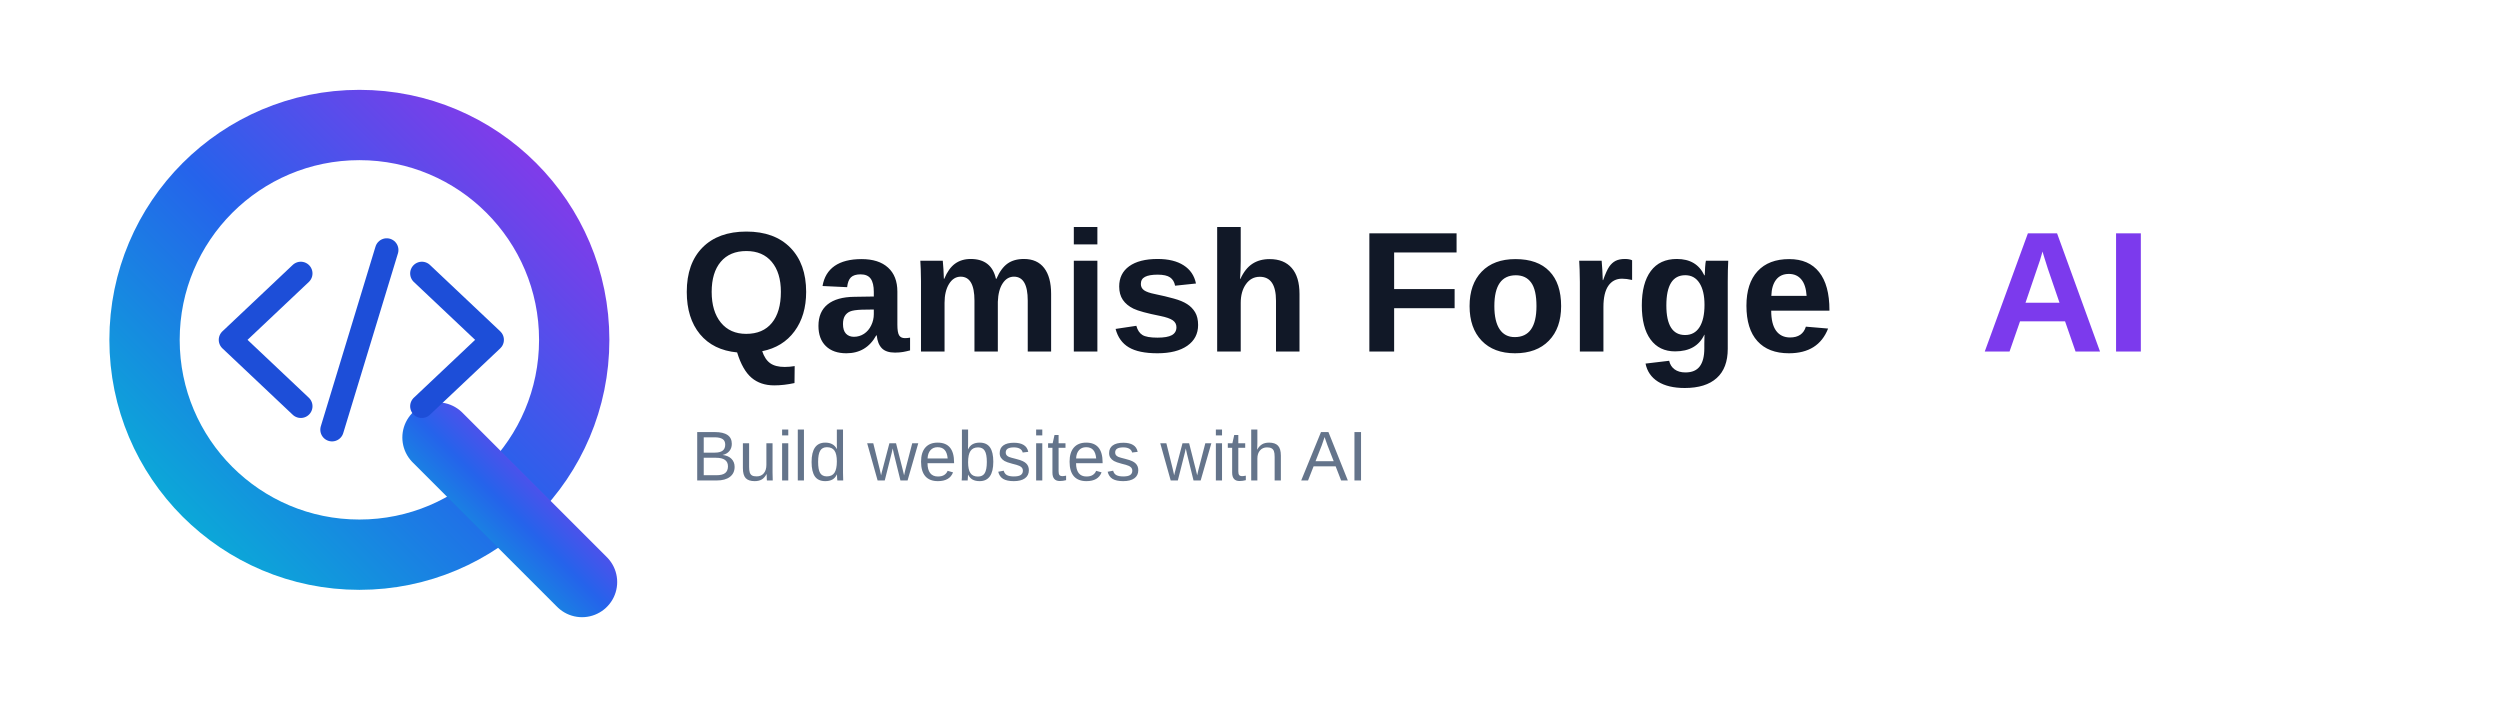
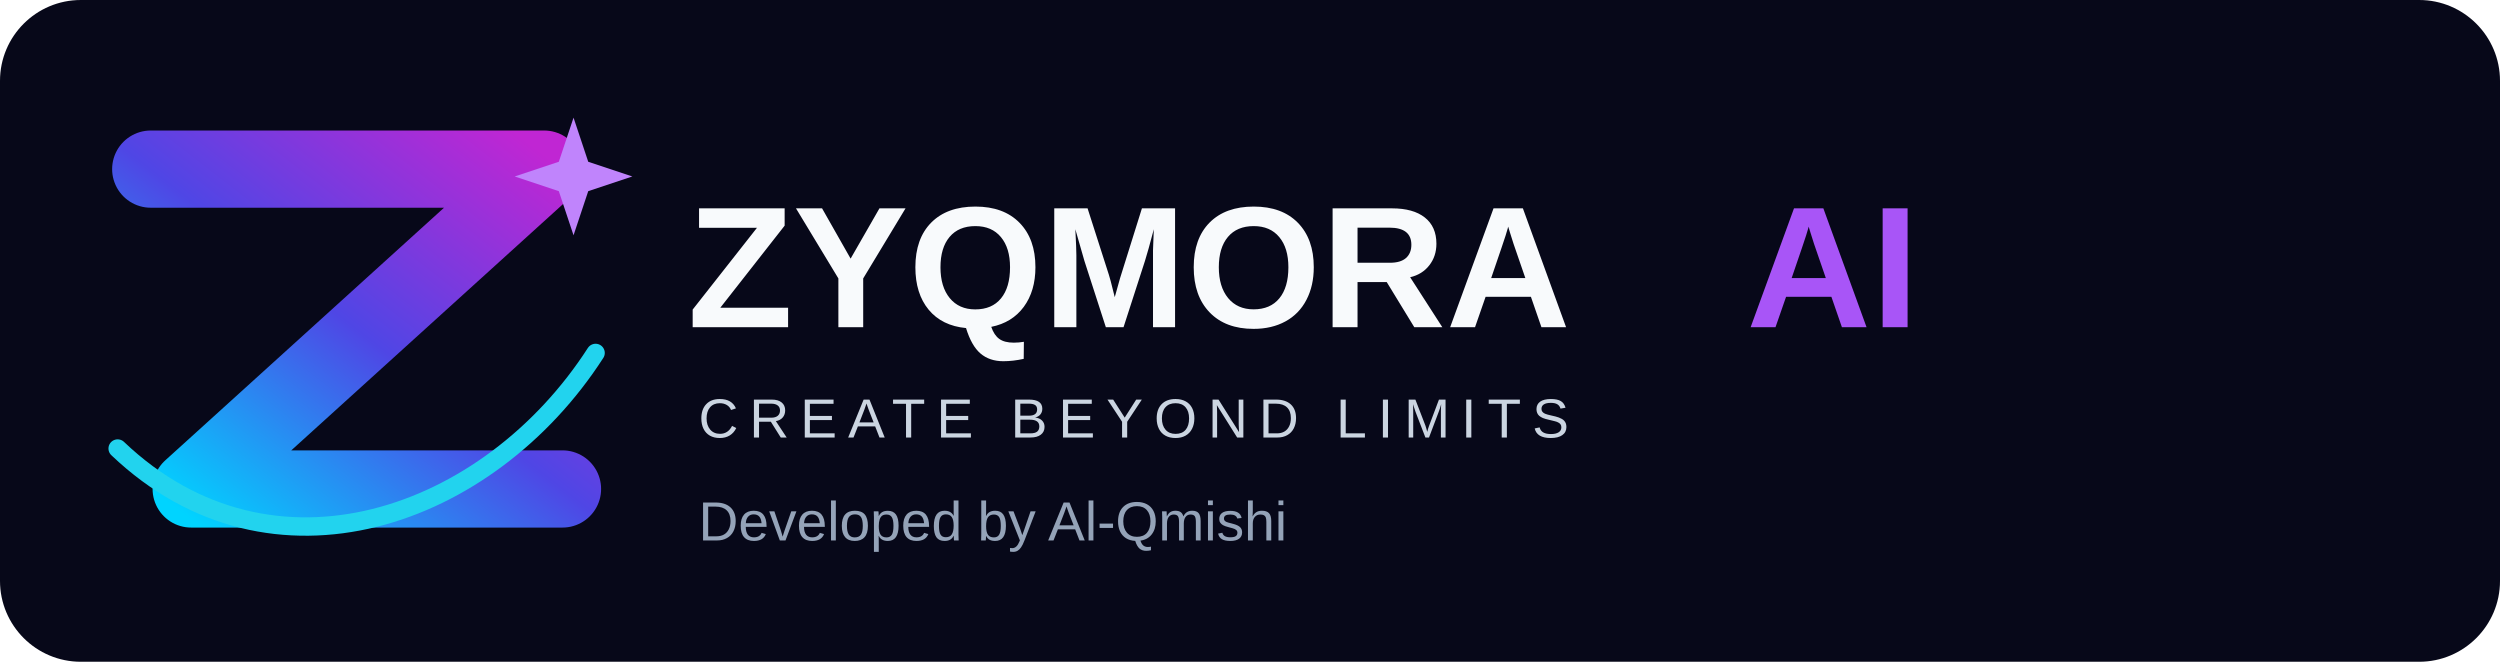
- <svg xmlns="http://www.w3.org/2000/svg" viewBox="0 0 640 180" role="img" aria-label="Qamish Forge AI logo">
+ <svg xmlns="http://www.w3.org/2000/svg" viewBox="0 0 680 180" role="img" aria-label="ZYQMORA AI logo">
  <defs>
-     <linearGradient id="g" x1="0" x2="1" y1="1" y2="0">
-       <stop stop-color="#06b6d4" />
-       <stop offset=".5" stop-color="#2563eb" />
-       <stop offset="1" stop-color="#9333ea" />
+     <linearGradient id="g" x1="0" y1="1" x2="1" y2="0">
+       <stop stop-color="#00d4ff" />
+       <stop offset=".5" stop-color="#4f46e5" />
+       <stop offset="1" stop-color="#c026d3" />
    </linearGradient>
  </defs>
-   <rect width="640" height="180" fill="none" />
-   <g transform="translate(20 17)">
-     <circle cx="72" cy="70" r="55" fill="none" stroke="url(#g)" stroke-width="18" />
-     <path d="M92 95l37 37" stroke="url(#g)" stroke-width="18" stroke-linecap="round" />
-     <path d="M57 53l-18 17 18 17M88 53l18 17-18 17M79 47L65 93" stroke="#1d4ed8" stroke-width="6" fill="none" stroke-linecap="round" stroke-linejoin="round" />
+   <rect width="680" height="180" rx="22" fill="#070819" />
+   <g transform="translate(22 22)">
+     <path d="M19 24H126L30 111H131" fill="none" stroke="url(#g)" stroke-width="21" stroke-linejoin="round" stroke-linecap="round" />
+     <path d="M10 100C52 140 111 119 140 74" fill="none" stroke="#22d3ee" stroke-width="5" stroke-linecap="round" />
+     <path d="M134 10l4 12 12 4-12 4-4 12-4-12-12-4 12-4z" fill="#c084fc" />
  </g>
-   <text x="174" y="90" font-family="Arial, sans-serif" font-size="44" font-weight="700" fill="#111827">Qamish Forge</text>
-   <text x="507" y="90" font-family="Arial, sans-serif" font-size="44" font-weight="700" fill="#7c3aed">AI</text>
-   <text x="177" y="123" font-family="Arial, sans-serif" font-size="18" fill="#64748b">Build websites with AI</text>
+   <text x="187" y="89" font-family="Arial,sans-serif" font-size="47" font-weight="800" fill="#f8fafc">ZYQMORA</text>
+   <text x="475" y="89" font-family="Arial,sans-serif" font-size="47" font-weight="800" fill="#a855f7">AI</text>
+   <text x="190" y="119" font-family="Arial,sans-serif" font-size="15" letter-spacing="3" fill="#cbd5e1">CREATE BEYOND LIMITS</text>
+   <text x="190" y="147" font-family="Arial,sans-serif" font-size="15" fill="#94a3b8">Developed by Al-Qmishi</text>
</svg>
